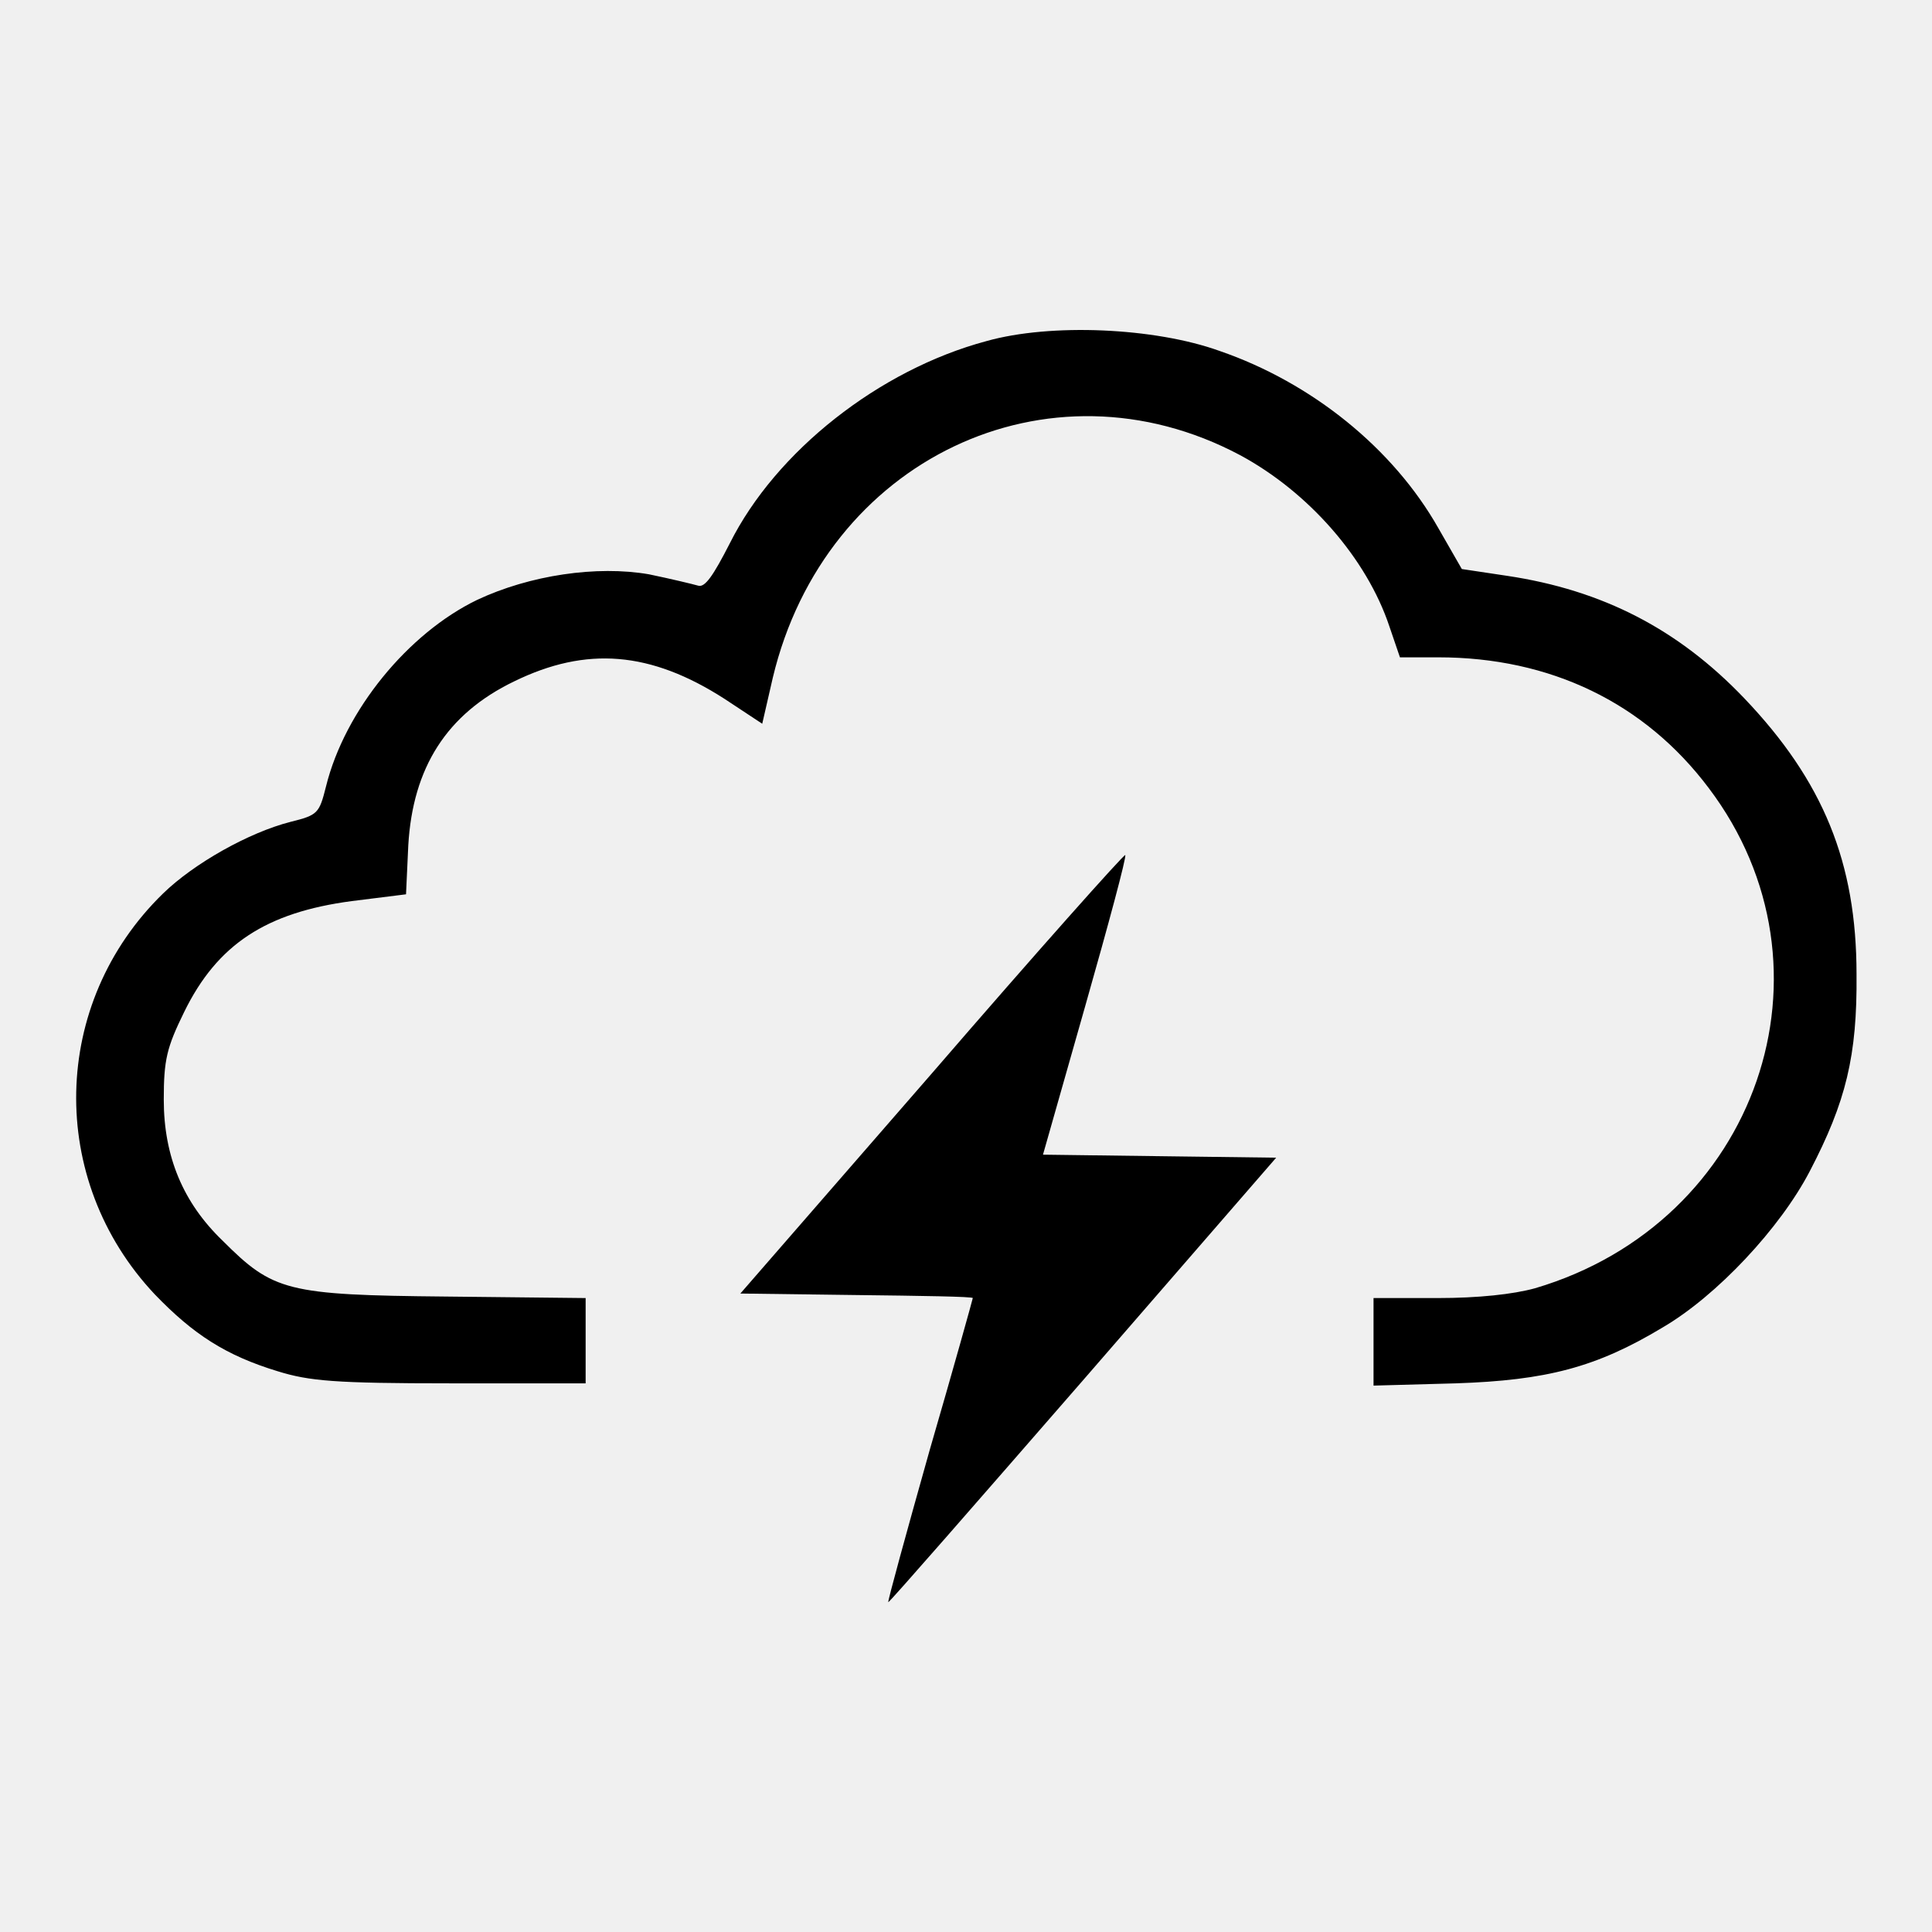
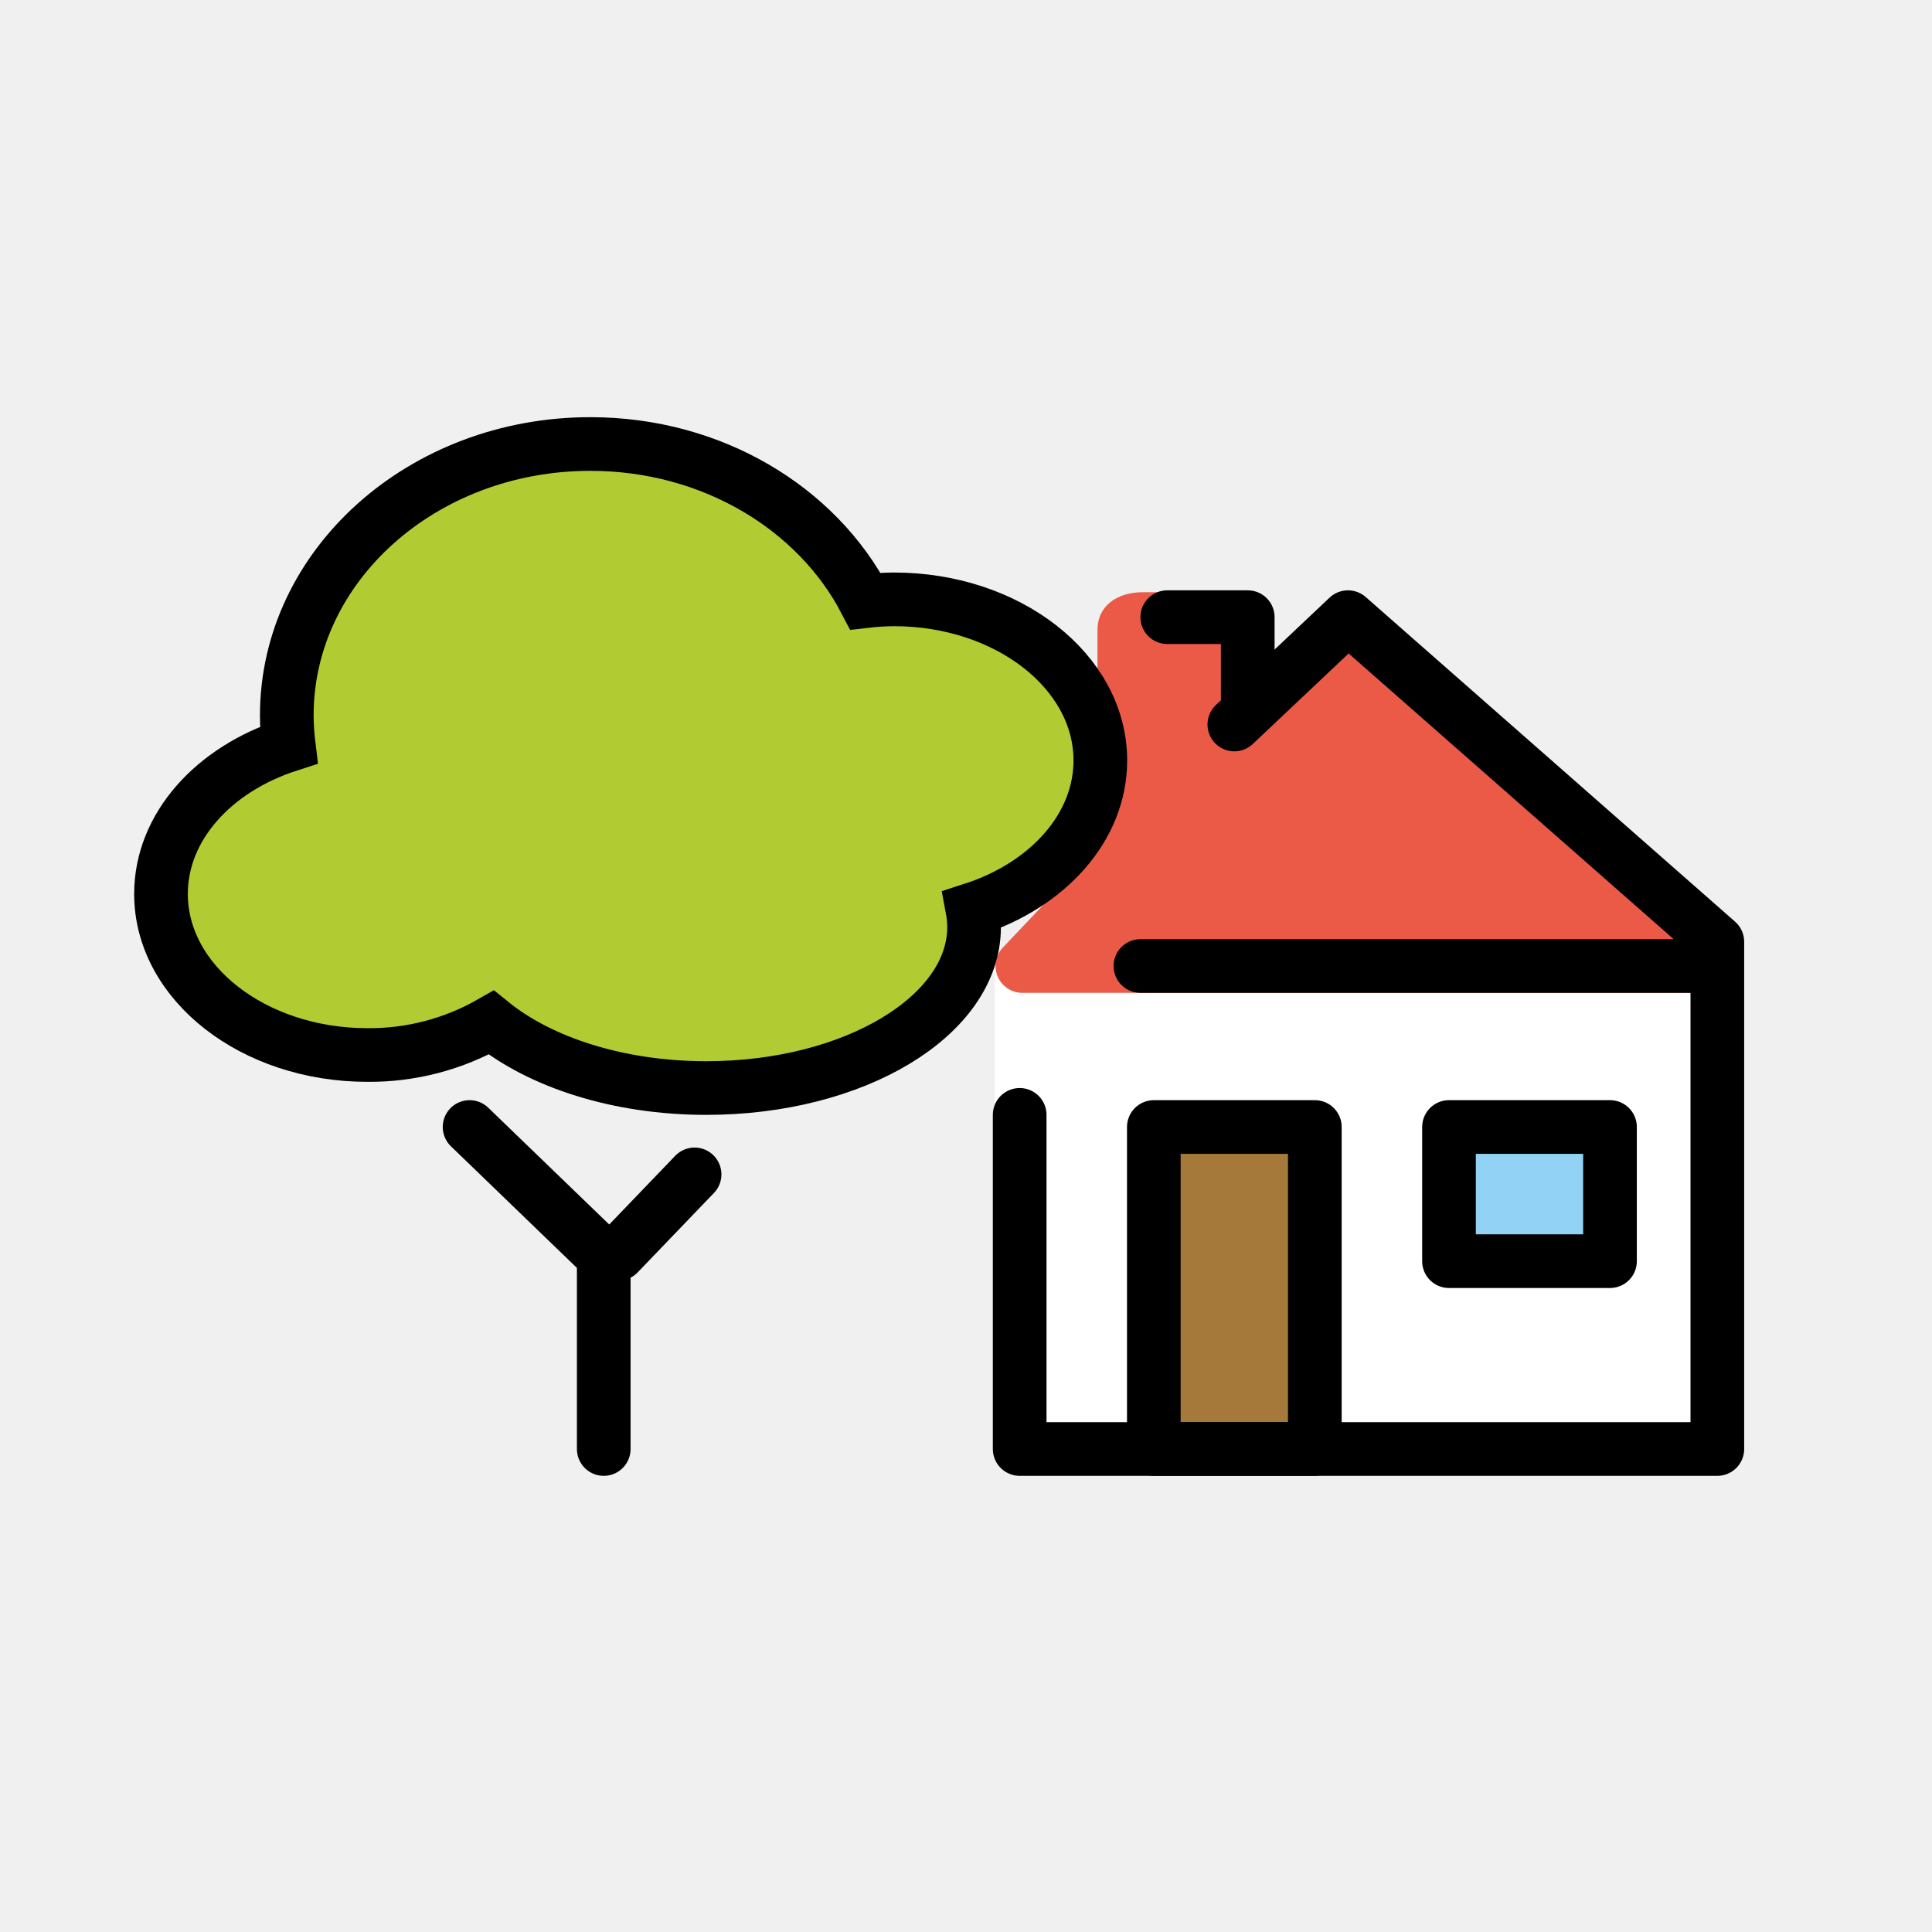
- <svg xmlns="http://www.w3.org/2000/svg" version="1.1" x="0px" y="0px" viewBox="0 0 256 256" enable-background="new 0 0 256 256" xml:space="preserve">
-   <g>
-     <g>
-       <g>
-         <path fill="#000000" d="M130.7,45.2c-14.2,3.8-27.9,14.6-34,26.8c-2.2,4.3-3.3,5.9-4.2,5.6c-0.7-0.2-3.6-0.9-6.5-1.5c-6.9-1.2-15.8,0.1-22.8,3.4c-9.1,4.4-17.5,14.6-20,24.7c-0.9,3.6-1.1,3.8-4.7,4.7c-5.5,1.4-12.8,5.5-16.9,9.5c-14.9,14.5-15.4,37.9-1.1,53.1c5.1,5.3,9.4,8.1,16.3,10.2c4.2,1.3,7.6,1.6,22.9,1.6h17.9v-5.6v-5.7l-18.5-0.2c-21.1-0.2-22.9-0.7-29.6-7.4c-5.2-5-7.8-11.1-7.8-18.7c0-5.3,0.4-6.9,2.7-11.6c4.4-9,10.9-13.2,22.2-14.7l7.2-0.9l0.3-6.5c0.6-10.3,5.1-17.4,14-21.7c9.6-4.7,18.1-4,27.9,2.3l5,3.3l1.4-6.1c6.9-28.9,36.5-43,61.9-29.5c9.1,4.9,16.8,13.7,19.8,22.7l1.4,4.1h5.1c14.8,0,27.3,6,35.8,17.3c18.1,23.9,6.5,57.6-23,66.3c-2.9,0.8-7.5,1.3-12.9,1.3H182v5.8v5.8l10.9-0.3c12-0.4,18.6-2.1,27.4-7.4c7.2-4.2,15.6-13.2,19.5-20.7c4.8-9.2,6.3-15.3,6.2-26.1c0-14.8-4.4-25.6-14.9-36.6c-8.7-9.1-18.7-14.3-31.4-16.2l-6-0.9l-3.1-5.4c-6-10.6-16.8-19.3-29-23.5C153,43.4,139.2,42.8,130.7,45.2z" />
-         <path fill="#000000" d="M123.5,142.2l-25.4,29.2l15.4,0.2c8.5,0.1,15.4,0.2,15.4,0.4c0,0.1-2.5,9.1-5.7,20.1c-3.1,11-5.6,20.1-5.5,20.2c0.1,0.1,11.7-13.2,25.8-29.4l25.6-29.5l-15.5-0.2l-15.4-0.2l5.6-19.7c3.1-10.9,5.5-19.8,5.3-20C149,113.1,137.4,126.1,123.5,142.2z" />
-       </g>
-     </g>
+ <svg xmlns="http://www.w3.org/2000/svg" id="emoji" viewBox="0 0 72 72" version="1.1">
+   <g id="color">
+     <rect x="37.075" y="36.053" width="26.884" height="18.114" fill="#FFFFFF" />
+     <polygon fill="#EA5A47" stroke="#EA5A47" stroke-linecap="round" stroke-linejoin="round" stroke-miterlimit="10" stroke-width="2" points="50.235,23.2 38.1,36 63.5,36" />
+     <path fill="#EA5A47" d="M47.3,26l-6.4,6.059v-8.573c0-0.931,0.755-1.416,1.686-1.416h3.028 c0.931,0,1.686,0.485,1.686,1.416C47.3,23.486,47.3,26,47.3,26z" />
+     <rect x="43" y="42" width="6" height="12" fill="#A57939" />
+     <rect x="54" y="42" width="6" height="5" fill="#92D3F5" />
+     <path fill="#B1CC33" d="M41.006,28.339c0-3.312-3.445-6.003-7.694-6.003c-0.355,0.003-0.71,0.025-1.062,0.066 c-1.8-3.455-5.707-5.855-10.25-5.855c-6.248,0-11.312,4.529-11.312,10.114c0.001,0.369,0.025,0.738,0.07,1.104 C7.966,28.666,6,30.81,6,33.314c0,3.312,3.445,6.003,7.694,6.003c1.615,0.014,3.206-0.402,4.614-1.207 c1.818,1.477,4.726,2.438,8.015,2.438c5.511,0,9.978-2.688,9.978-6.003c-0.001-0.219-0.021-0.438-0.061-0.653 C39.036,32.99,41.006,30.845,41.006,28.339z" />
+   </g>
+   <g id="hair" />
+   <g id="skin" />
+   <g id="skin-shadow" />
+   <g id="line">
+     <polyline fill="none" stroke="#000000" stroke-linecap="round" stroke-linejoin="round" stroke-miterlimit="10" stroke-width="2" points="46,27 50.235,23 64,35.098 64,54 38,54 38,41.548" />
+     <rect x="43" y="42" width="6" height="12" fill="none" stroke="#000000" stroke-linecap="round" stroke-linejoin="round" stroke-miterlimit="10" stroke-width="2" />
+     <rect x="54" y="42" width="6" height="5" fill="none" stroke="#000000" stroke-linecap="round" stroke-linejoin="round" stroke-miterlimit="10" stroke-width="2" />
+     <polyline fill="none" stroke="#000000" stroke-linecap="round" stroke-linejoin="round" stroke-miterlimit="10" stroke-width="2" points="43.5,23 46.5,23 46.5,26" />
+     <path fill="none" stroke="#000000" stroke-miterlimit="10" stroke-width="2" d="M31.245,39.34" />
+     <polyline fill="none" stroke="#000000" stroke-linecap="round" stroke-linejoin="round" stroke-width="2" points="22.5,54 22.5,46.827 17.5,42" />
+     <line x1="23.041" x2="25.885" y1="46.727" y2="43.766" fill="none" stroke="#000000" stroke-linecap="round" stroke-linejoin="round" stroke-width="2" />
+     <path fill="none" stroke="#000000" stroke-linecap="round" stroke-miterlimit="10" stroke-width="2" d="M41.006,28.339 c0-3.312-3.445-6.003-7.694-6.003c-0.355,0.003-0.71,0.025-1.062,0.066c-1.8-3.455-5.707-5.855-10.25-5.855 c-6.248,0-11.312,4.529-11.312,10.114c0.001,0.369,0.025,0.738,0.07,1.104C7.966,28.666,6,30.81,6,33.314 c0,3.312,3.445,6.003,7.694,6.003c1.615,0.014,3.206-0.402,4.614-1.207c1.818,1.477,4.726,2.438,8.015,2.438 c5.511,0,9.978-2.688,9.978-6.003c-0.001-0.219-0.021-0.438-0.061-0.653 C39.036,32.99,41.006,30.845,41.006,28.339z" />
+     <line x1="63.5" x2="42.5" y1="36" y2="36" fill="none" stroke="#000000" stroke-linecap="round" stroke-linejoin="round" stroke-miterlimit="10" stroke-width="2" />
  </g>
</svg>
